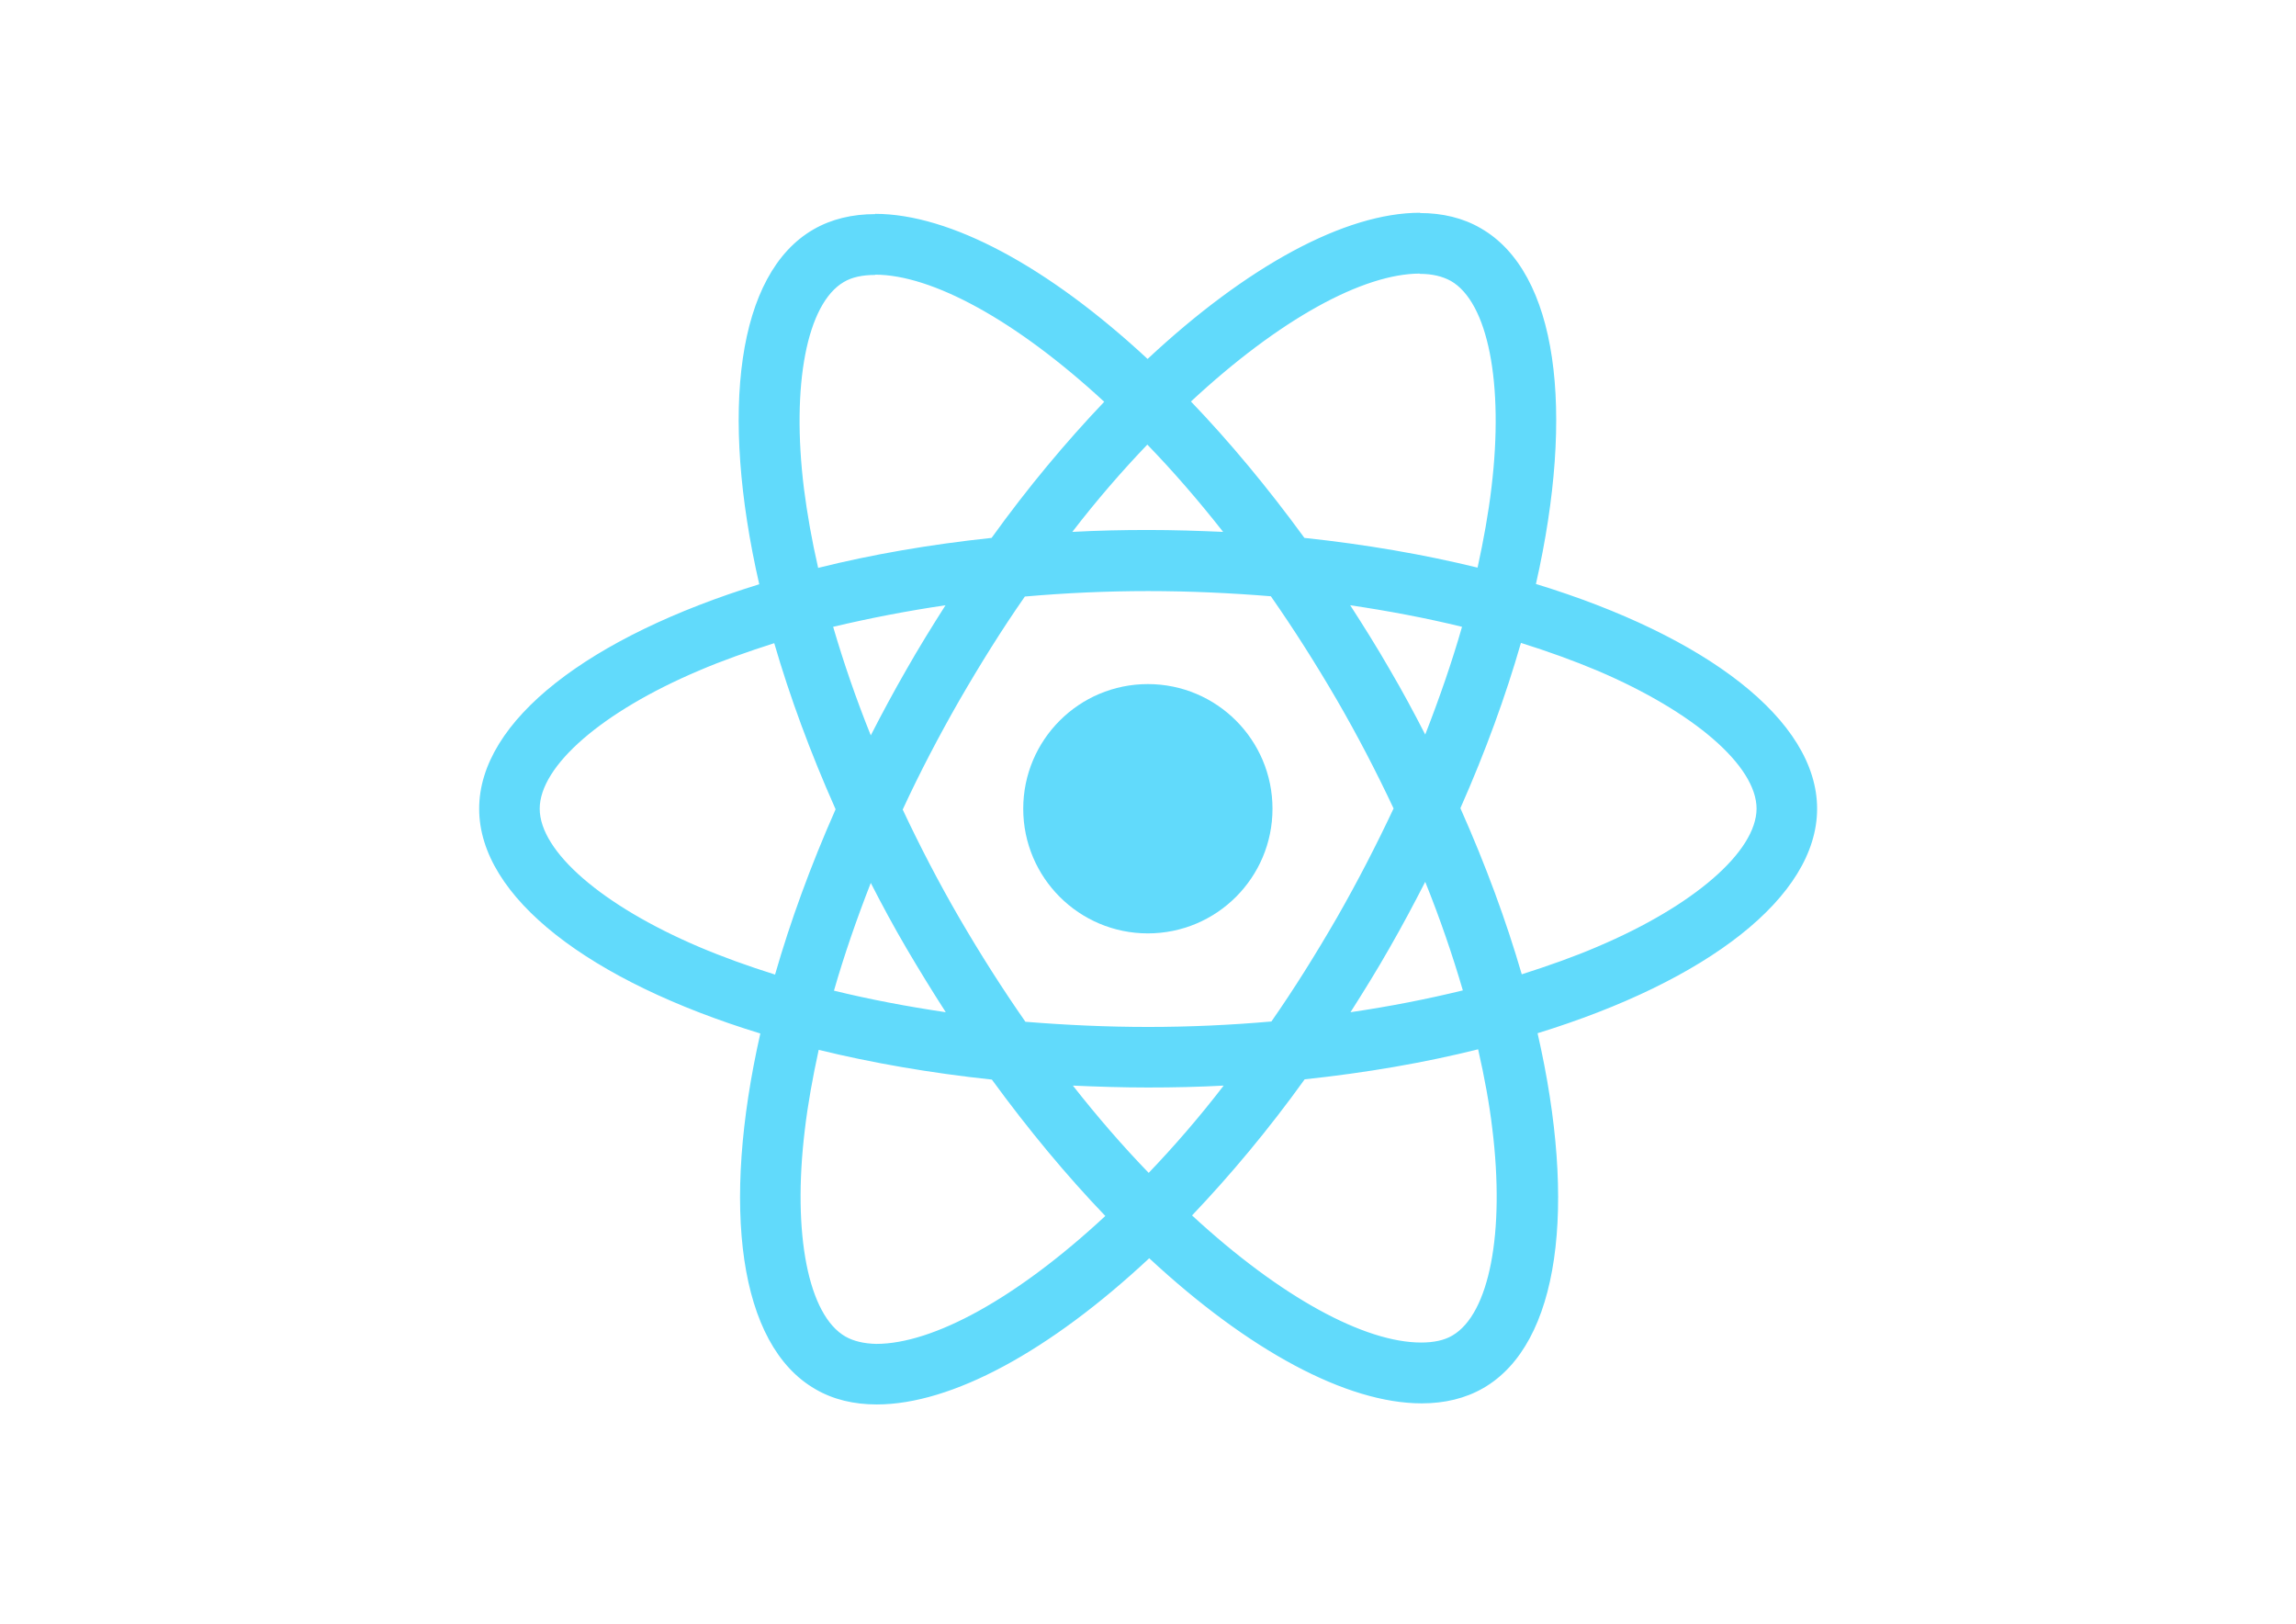
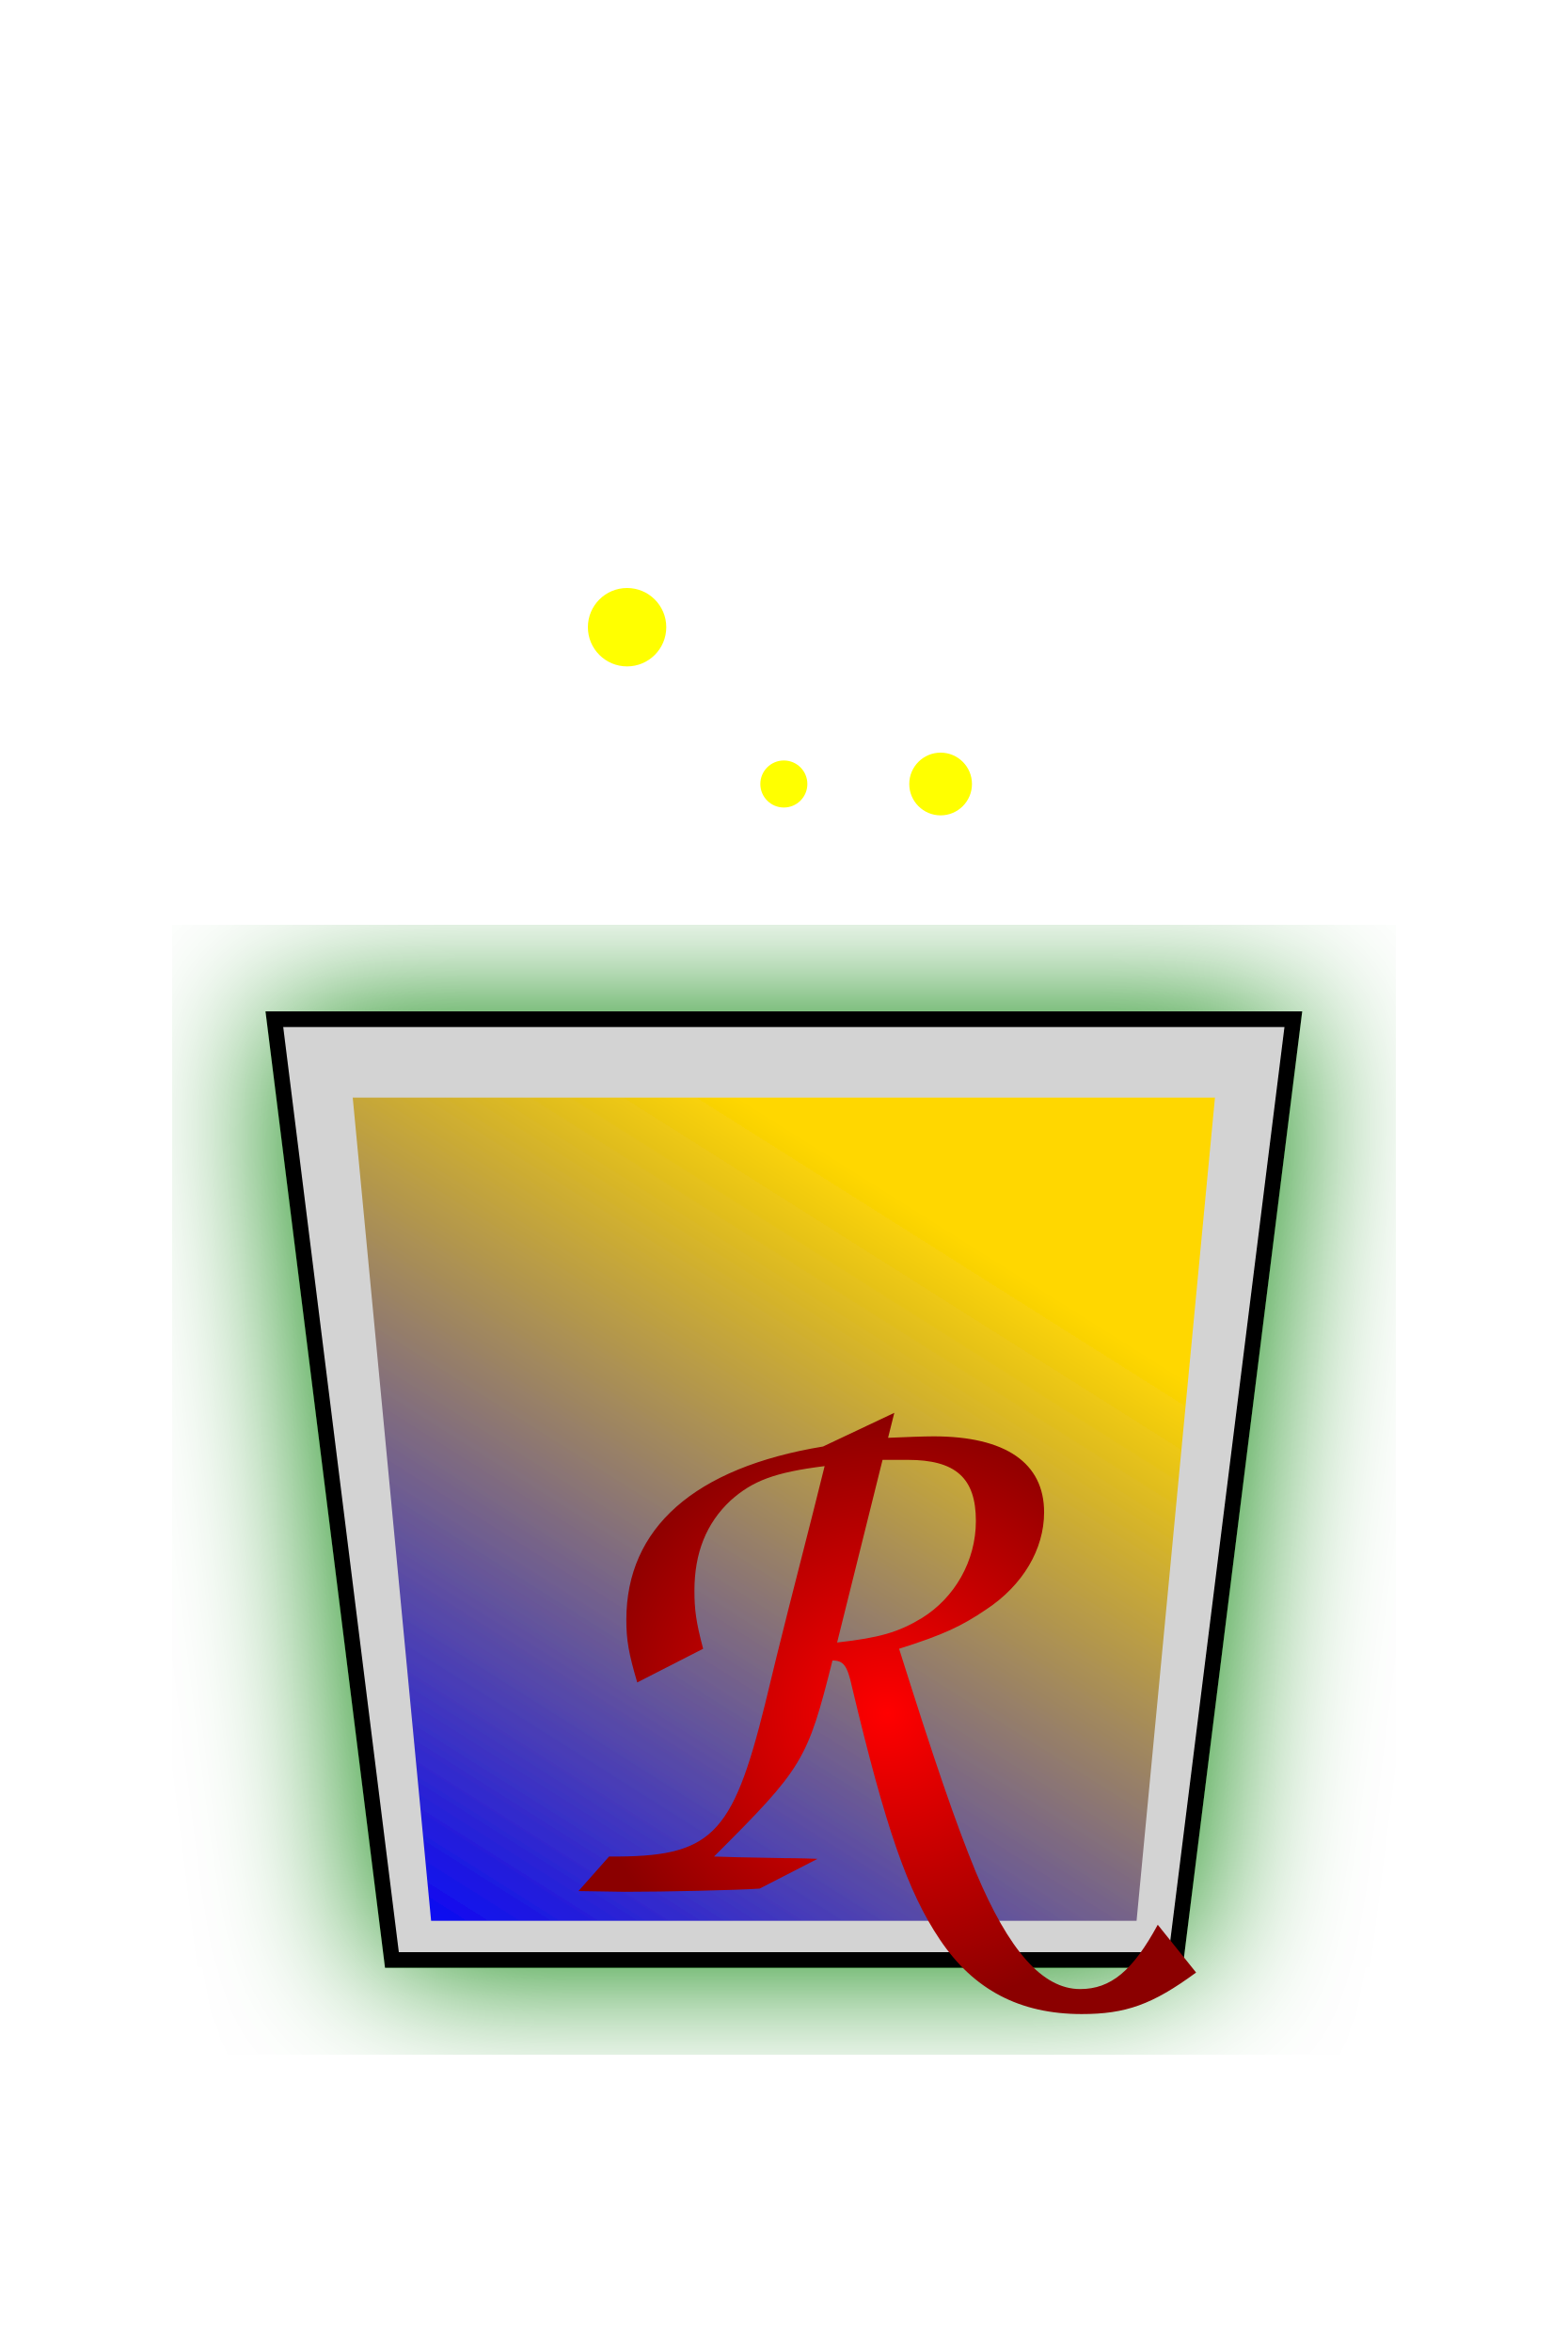
- <svg xmlns="http://www.w3.org/2000/svg" viewBox="0 0 841.9 595.3">
-   <g fill="#61DAFB">
-     <path d="M666.3 296.5c0-32.5-40.7-63.3-103.1-82.4 14.4-63.6 8-114.2-20.2-130.4-6.5-3.8-14.1-5.6-22.4-5.6v22.3c4.6 0 8.3.9 11.4 2.6 13.6 7.8 19.5 37.5 14.9 75.7-1.1 9.4-2.9 19.3-5.1 29.4-19.6-4.8-41-8.5-63.5-10.9-13.5-18.5-27.5-35.3-41.6-50 32.6-30.3 63.2-46.9 84-46.9V78c-27.5 0-63.5 19.6-99.9 53.6-36.4-33.8-72.4-53.2-99.9-53.2v22.3c20.7 0 51.4 16.5 84 46.6-14 14.7-28 31.4-41.3 49.9-22.6 2.4-44 6.1-63.6 11-2.3-10-4-19.7-5.2-29-4.7-38.2 1.1-67.9 14.6-75.8 3-1.8 6.9-2.6 11.5-2.6V78.5c-8.4 0-16 1.8-22.6 5.6-28.1 16.2-34.4 66.7-19.9 130.1-62.2 19.2-102.7 49.9-102.7 82.3 0 32.5 40.7 63.3 103.1 82.4-14.4 63.6-8 114.2 20.2 130.4 6.5 3.8 14.1 5.6 22.5 5.6 27.5 0 63.5-19.6 99.9-53.6 36.4 33.8 72.4 53.2 99.9 53.2 8.4 0 16-1.8 22.6-5.6 28.1-16.2 34.4-66.7 19.9-130.1 62-19.1 102.5-49.9 102.5-82.3zm-130.2-66.7c-3.7 12.9-8.3 26.2-13.5 39.5-4.1-8-8.4-16-13.1-24-4.6-8-9.5-15.8-14.4-23.4 14.2 2.1 27.9 4.7 41 7.9zm-45.8 106.5c-7.8 13.5-15.8 26.3-24.1 38.2-14.9 1.3-30 2-45.2 2-15.1 0-30.2-.7-45-1.9-8.3-11.9-16.4-24.6-24.2-38-7.6-13.1-14.5-26.4-20.8-39.8 6.2-13.4 13.2-26.8 20.7-39.9 7.8-13.5 15.8-26.3 24.1-38.2 14.9-1.3 30-2 45.2-2 15.1 0 30.2.7 45 1.9 8.3 11.9 16.4 24.6 24.2 38 7.6 13.1 14.5 26.4 20.8 39.8-6.3 13.4-13.2 26.8-20.7 39.9zm32.3-13c5.4 13.4 10 26.8 13.8 39.8-13.1 3.2-26.9 5.9-41.2 8 4.9-7.7 9.8-15.6 14.4-23.7 4.6-8 8.9-16.1 13-24.1zM421.2 430c-9.3-9.6-18.6-20.3-27.8-32 9 .4 18.2.7 27.5.7 9.4 0 18.7-.2 27.8-.7-9 11.7-18.3 22.4-27.5 32zm-74.4-58.9c-14.2-2.1-27.9-4.7-41-7.9 3.7-12.9 8.3-26.2 13.5-39.5 4.1 8 8.4 16 13.1 24 4.7 8 9.5 15.8 14.4 23.4zM420.7 163c9.3 9.6 18.6 20.3 27.8 32-9-.4-18.2-.7-27.5-.7-9.4 0-18.7.2-27.8.7 9-11.7 18.3-22.4 27.5-32zm-74 58.9c-4.9 7.7-9.8 15.6-14.4 23.7-4.6 8-8.9 16-13 24-5.4-13.4-10-26.8-13.8-39.8 13.1-3.1 26.9-5.8 41.2-7.9zm-90.5 125.2c-35.4-15.1-58.3-34.9-58.3-50.6 0-15.7 22.9-35.6 58.3-50.6 8.6-3.7 18-7 27.7-10.1 5.7 19.6 13.2 40 22.5 60.9-9.2 20.8-16.6 41.1-22.2 60.6-9.9-3.1-19.3-6.5-28-10.2zM310 490c-13.6-7.8-19.5-37.5-14.9-75.7 1.1-9.4 2.9-19.3 5.1-29.4 19.6 4.8 41 8.5 63.5 10.9 13.5 18.5 27.5 35.3 41.6 50-32.6 30.3-63.2 46.9-84 46.9-4.5-.1-8.3-1-11.3-2.7zm237.2-76.2c4.7 38.2-1.1 67.9-14.6 75.8-3 1.8-6.9 2.6-11.5 2.6-20.7 0-51.4-16.5-84-46.6 14-14.7 28-31.4 41.3-49.9 22.6-2.4 44-6.1 63.6-11 2.3 10.1 4.1 19.8 5.2 29.1zm38.5-66.7c-8.6 3.7-18 7-27.7 10.1-5.7-19.6-13.2-40-22.5-60.9 9.2-20.8 16.6-41.1 22.2-60.6 9.9 3.1 19.3 6.5 28.1 10.2 35.4 15.1 58.3 34.9 58.3 50.6-.1 15.7-23 35.6-58.4 50.6zM320.8 78.4z" />
-     <circle cx="420.9" cy="296.5" r="45.7" />
-     <path d="M520.5 78.1z" />
+ <svg xmlns="http://www.w3.org/2000/svg" viewBox="0 0 200 300" width="200" height="300">
+   <defs>
+     <linearGradient id="grad1" x1="60%" y1="10%" x2="0%" y2="100%">
+       <stop offset="0%" style="stop-color:gold; stop-opacity:1" />
+       <stop offset="100%" style="stop-color:blue; stop-opacity:1" />
+     </linearGradient>
+     <radialGradient id="grad2" cx="50%" cy="50%" r="50%" fx="50%" fy="50%">
+       <stop offset="0%" style="stop-color:red; stop-opacity:1" />
+       <stop offset="100%" style="stop-color:darkred; stop-opacity:1" />
+     </radialGradient>
+     <filter id="glow">
+       <feGaussianBlur in="SourceGraphic" stdDeviation="10" result="blur" />
+       <feFlood flood-color="green" result="flood" />
+       <feComposite in2="blur" operator="in" />
+       <feMerge>
+         <feMergeNode />
+         <feMergeNode in="SourceGraphic" />
+       </feMerge>
+     </filter>
+   </defs>
+   <g filter="url(#glow)" transform="translate(0, 0)">
+     <path d="M50 250 L150 250 L165 130 L35 130 Z" fill="lightgray" stroke="black" stroke-width="2" />
+     <path d="M55 245 L145 245 L155 140 L45 140 Z" fill="url(#grad1)" />
  </g>
+   <text x="100" y="215" text-anchor="middle" dominant-baseline="middle" font-family="Comic Sans MS, cursive, sans-serif" font-size="100" fill="url(#grad2)">
+     R
+   </text>
+   <circle cx="80" cy="80" r="5" fill="yellow">
+     <animate attributeName="r" values="5;10;5" dur="1s" repeatCount="indefinite" />
+     <animate attributeName="cy" values="80;40;80" dur="1s" repeatCount="indefinite" />
+   </circle>
+   <circle cx="120" cy="100" r="4" fill="yellow">
+     <animate attributeName="r" values="4;8;4" dur="1.5s" repeatCount="indefinite" />
+     <animate attributeName="cy" values="100;60;100" dur="1.5s" repeatCount="indefinite" />
+   </circle>
+   <circle cx="100" cy="100" r="3" fill="yellow">
+     <animate attributeName="r" values="3;6;3" dur="2s" repeatCount="indefinite" />
+     <animate attributeName="cy" values="100;60;100" dur="2s" repeatCount="indefinite" />
+   </circle>
</svg>
